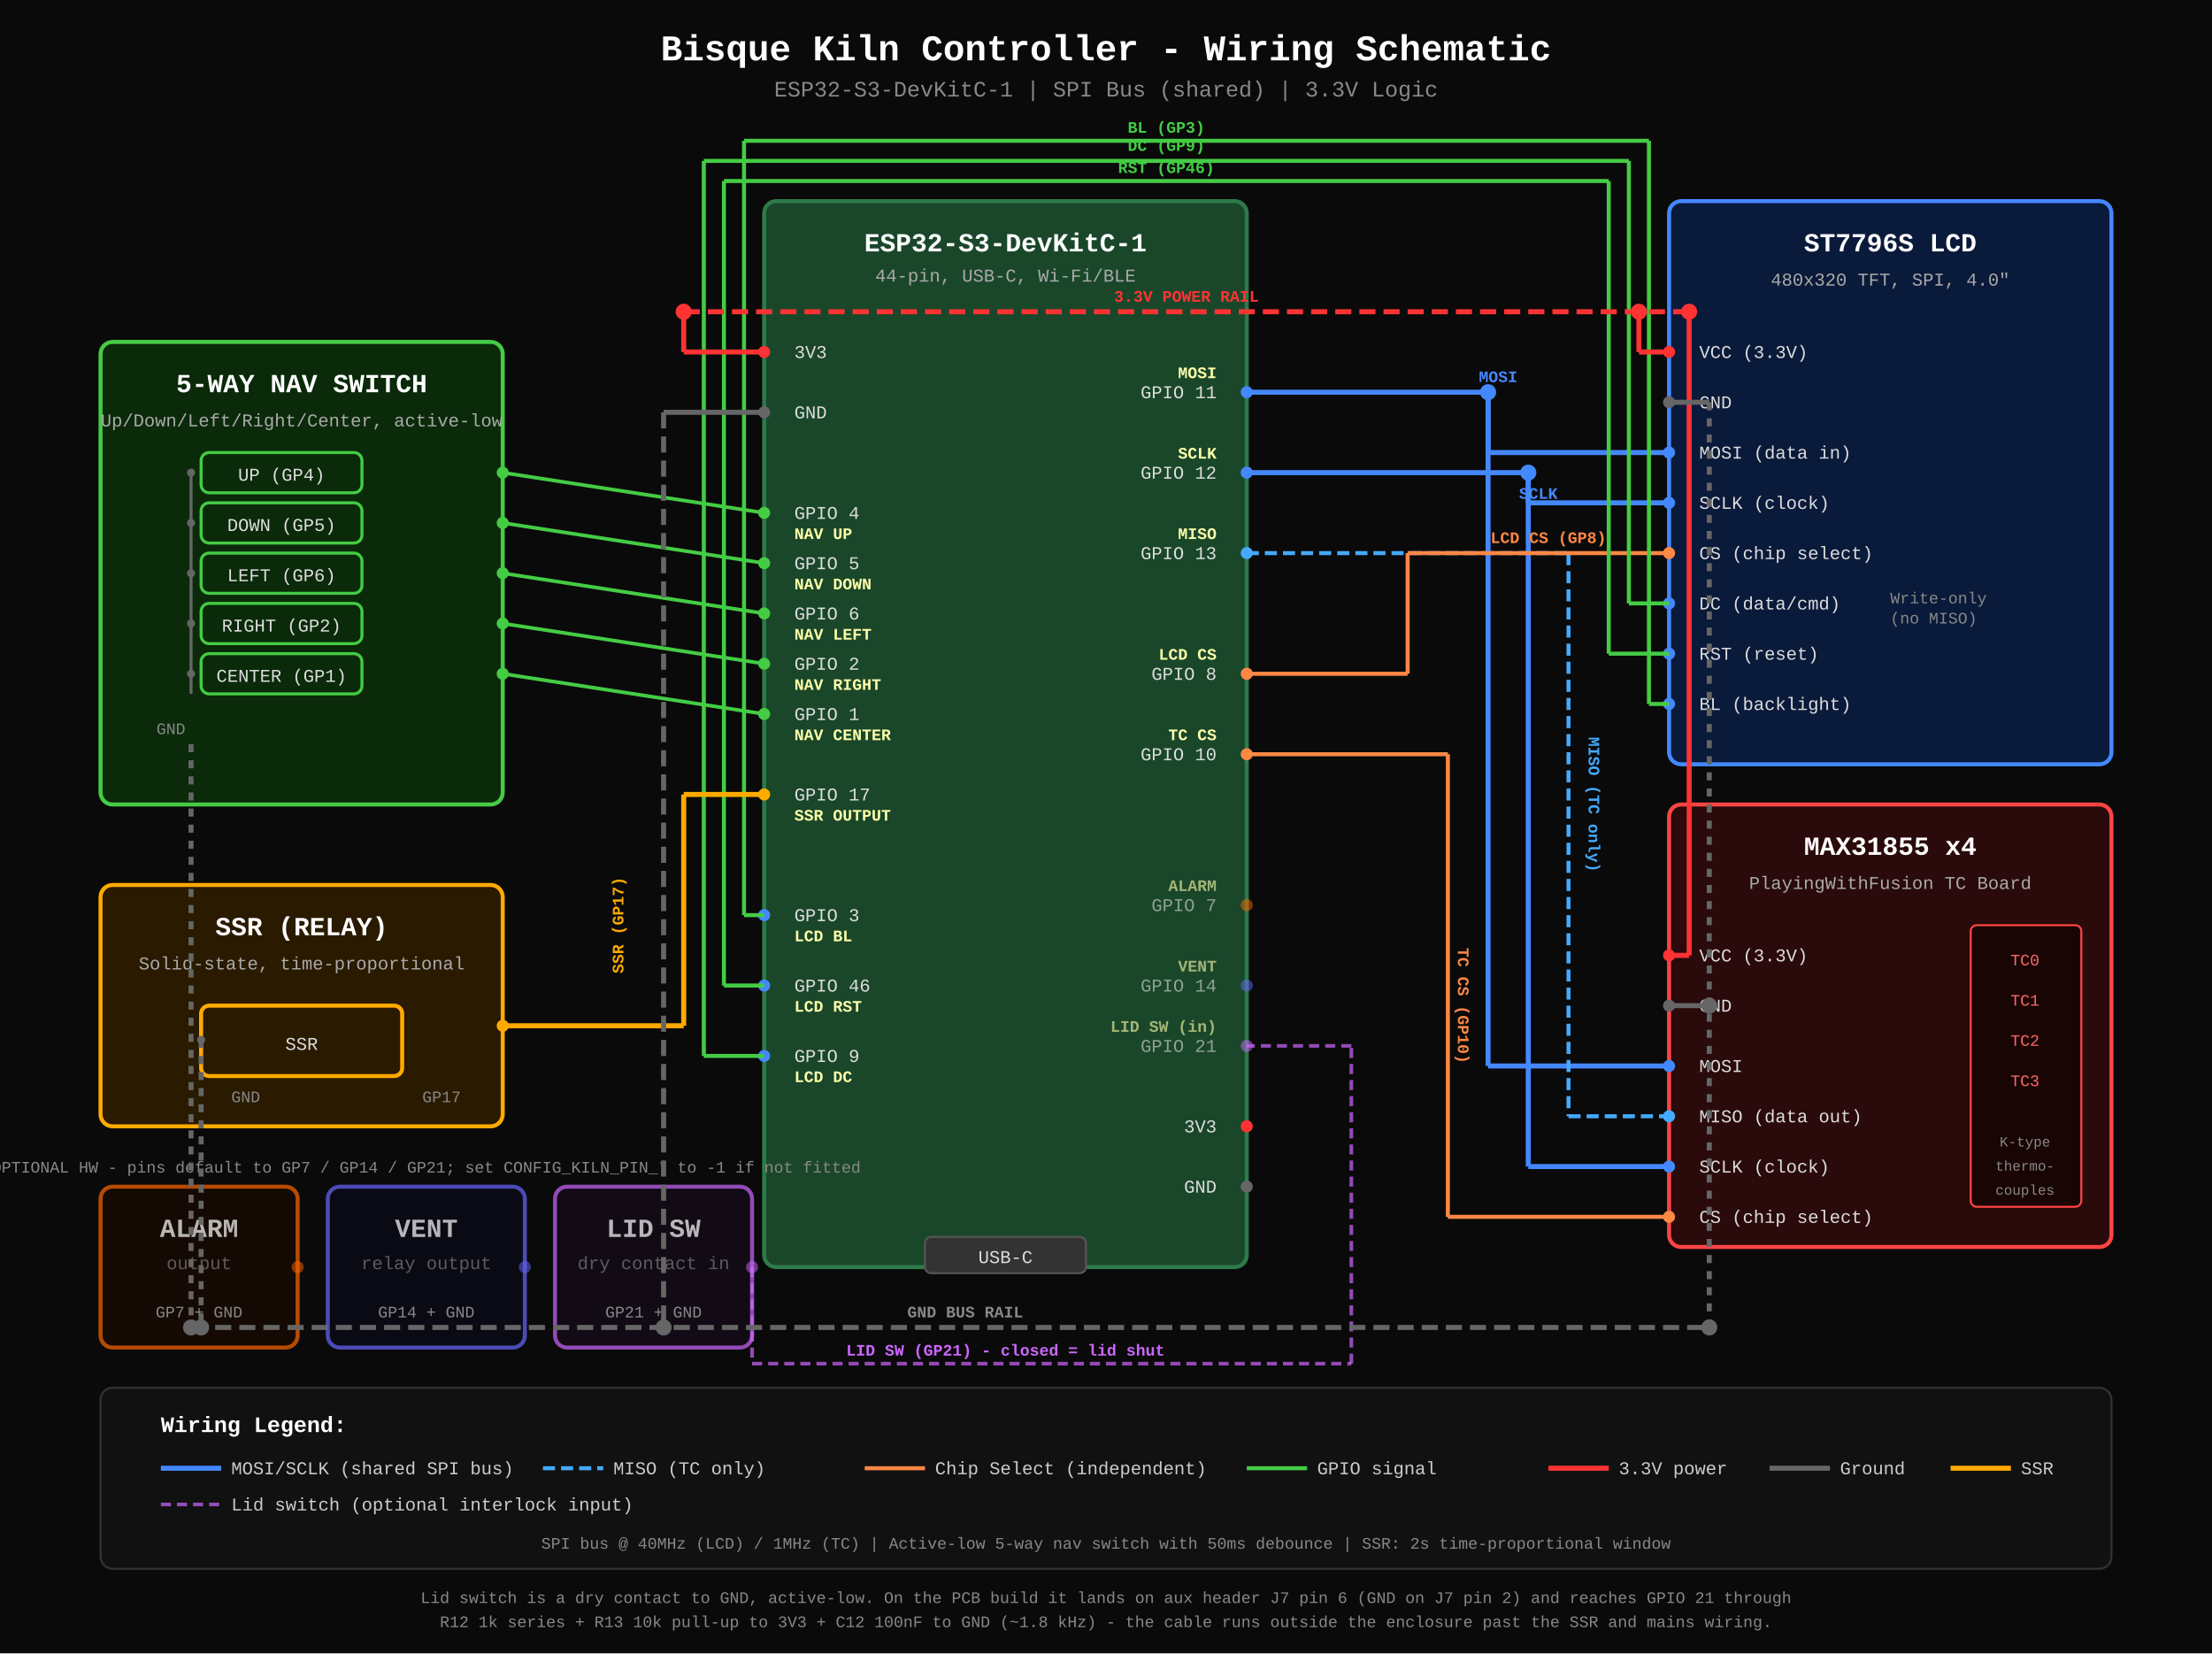
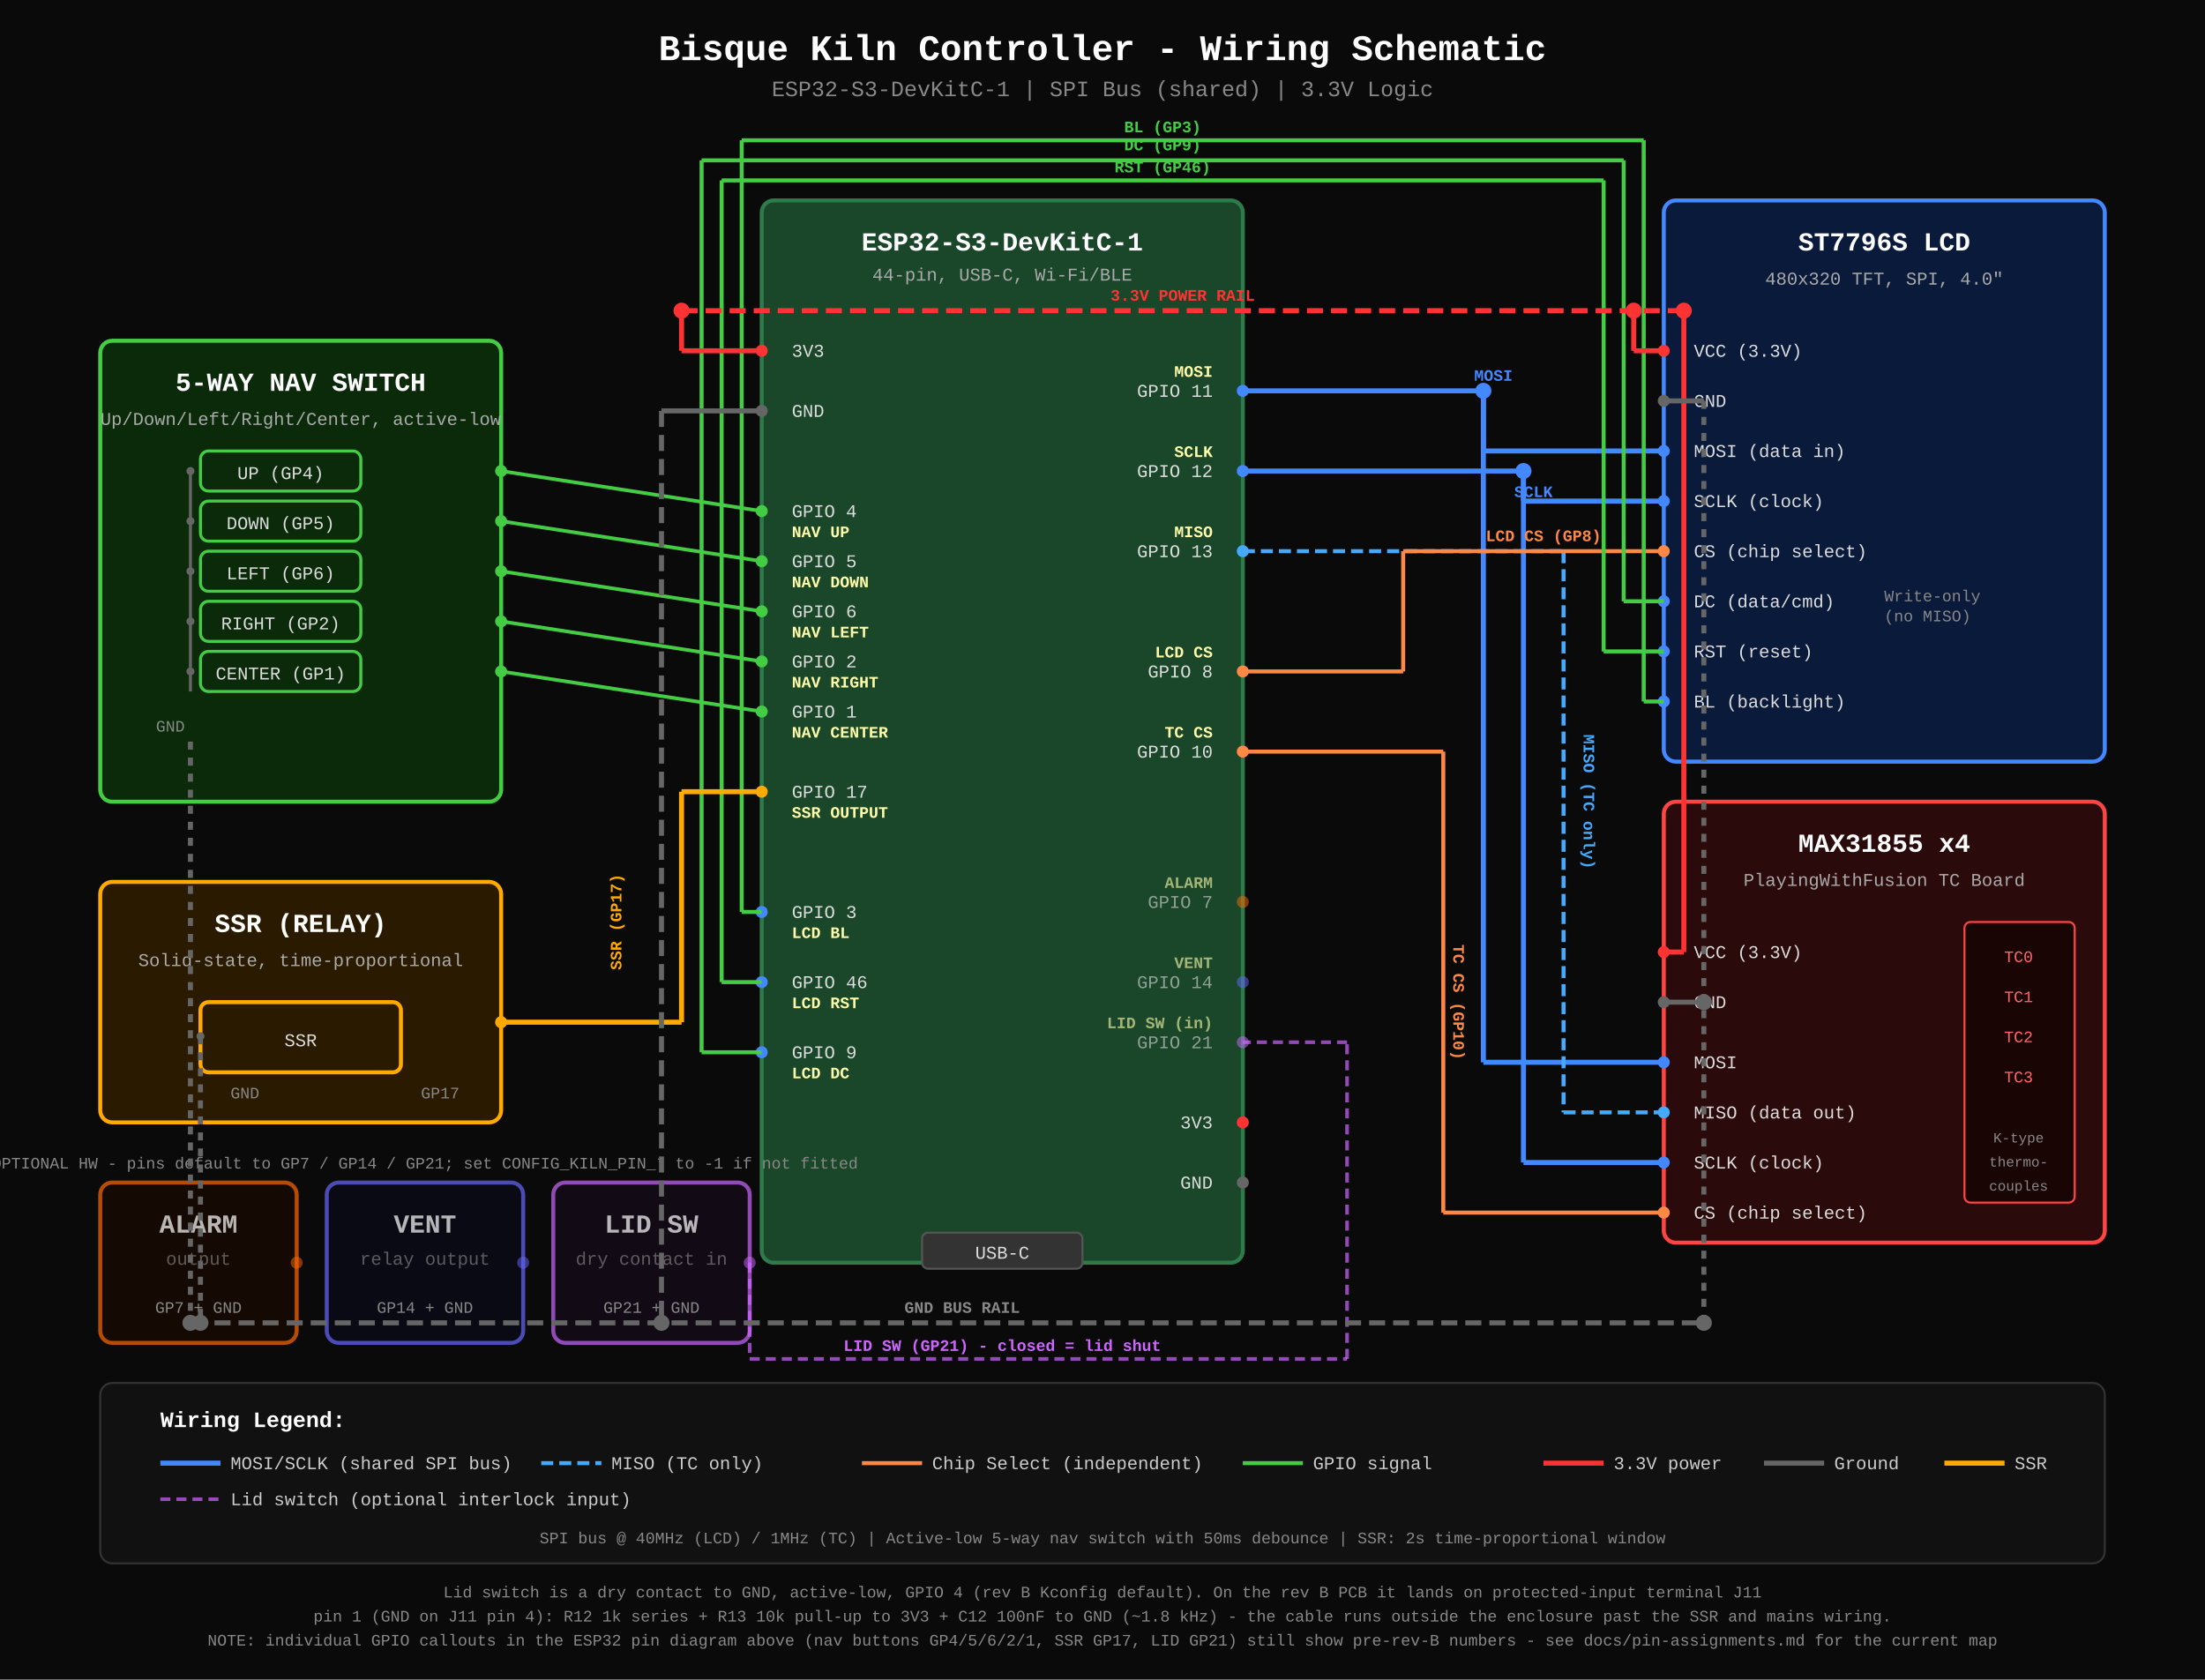
- <svg xmlns="http://www.w3.org/2000/svg" viewBox="0 0 1100 822" font-family="'Courier New', monospace">
+ <svg xmlns="http://www.w3.org/2000/svg" viewBox="0 0 1100 838" font-family="'Courier New', monospace">
  <defs>
    <style>
      .bg { fill: #0a0a0a; }
      .title { font-size: 18px; fill: #fff; text-anchor: middle; font-weight: bold; }
      .subtitle { font-size: 11px; fill: #888; text-anchor: middle; }
      .comp-box { stroke-width: 2; rx: 6; }
      .comp-label { font-size: 13px; fill: #fff; text-anchor: middle; font-weight: bold; }
      .comp-sublabel { font-size: 9px; fill: #aaa; text-anchor: middle; }
      .pin-text { font-size: 9px; fill: #ddd; }
      .pin-text-r { font-size: 9px; fill: #ddd; text-anchor: end; }
      .pin-text-c { font-size: 9px; fill: #ddd; text-anchor: middle; }
      .gpio-text { font-size: 8px; fill: #ffa; font-weight: bold; }
      .gpio-text-r { font-size: 8px; fill: #ffa; font-weight: bold; text-anchor: end; }
      .wire-spi { stroke: #4488ff; stroke-width: 2.5; fill: none; }
      .wire-spi-miso { stroke: #44aaff; stroke-width: 2; fill: none; stroke-dasharray: 6,3; }
      .wire-cs { stroke: #ff8844; stroke-width: 2; fill: none; }
      .wire-gpio { stroke: #44cc44; stroke-width: 2; fill: none; }
      .wire-pwr { stroke: #ff3333; stroke-width: 2.5; fill: none; }
      .wire-gnd { stroke: #666; stroke-width: 2.5; fill: none; }
      .wire-btn { stroke: #44cc44; stroke-width: 1.8; fill: none; }
      .wire-ssr { stroke: #ffaa00; stroke-width: 2.5; fill: none; }
      .wire-lid { stroke: #cc66ff; stroke-width: 1.8; fill: none; stroke-dasharray: 5,3; opacity: 0.7; }
      .wire-label { font-size: 8px; text-anchor: middle; font-weight: bold; }
      .bus-line { stroke-width: 4; fill: none; }
      .bus-spi { stroke: #4488ff; }
      .bus-pwr { stroke: #ff3333; }
      .bus-gnd { stroke: #666; }
      .node { r: 4; }
      .node-spi { fill: #4488ff; }
      .node-pwr { fill: #ff3333; }
      .node-gnd { fill: #666; }
      .node-cs { fill: #ff8844; }
      .legend-box { fill: #111; stroke: #333; stroke-width: 1; rx: 6; }
      .legend-text { font-size: 9px; fill: #ccc; }
      .legend-title { font-size: 11px; fill: #fff; font-weight: bold; }
      .note { font-size: 8px; fill: #888; }
      .pin-dot { r: 3; }
    </style>
    <marker id="arr" markerWidth="8" markerHeight="6" refX="8" refY="3" orient="auto">
      <path d="M0,0 L8,3 L0,6 Z" fill="#888" />
    </marker>
  </defs>
-   <rect width="1100" height="822" class="bg" />
+   <rect width="1100" height="838" class="bg" />
  <text x="550" y="30" class="title">Bisque Kiln Controller - Wiring Schematic</text>
  <text x="550" y="48" class="subtitle">ESP32-S3-DevKitC-1 | SPI Bus (shared) | 3.3V Logic</text>
  <rect x="380" y="100" width="240" height="530" class="comp-box" fill="#1a472a" stroke="#2d7a4a" />
  <text x="500" y="125" class="comp-label">ESP32-S3-DevKitC-1</text>
  <text x="500" y="140" class="comp-sublabel">44-pin, USB-C, Wi-Fi/BLE</text>
  <g id="esp-left">
    <circle cx="380" cy="175" r="3" fill="#ff3333" />
    <text x="395" y="178" class="pin-text" fill="#ff8888">3V3</text>
    <circle cx="380" cy="205" r="3" fill="#666" />
    <text x="395" y="208" class="pin-text" fill="#999">GND</text>
    <circle cx="380" cy="255" r="3" fill="#44cc44" />
    <text x="395" y="258" class="pin-text">GPIO 4</text>
    <text x="395" y="268" class="gpio-text">NAV UP</text>
    <circle cx="380" cy="280" r="3" fill="#44cc44" />
    <text x="395" y="283" class="pin-text">GPIO 5</text>
    <text x="395" y="293" class="gpio-text">NAV DOWN</text>
    <circle cx="380" cy="305" r="3" fill="#44cc44" />
    <text x="395" y="308" class="pin-text">GPIO 6</text>
    <text x="395" y="318" class="gpio-text">NAV LEFT</text>
    <circle cx="380" cy="330" r="3" fill="#44cc44" />
    <text x="395" y="333" class="pin-text">GPIO 2</text>
    <text x="395" y="343" class="gpio-text">NAV RIGHT</text>
    <circle cx="380" cy="355" r="3" fill="#44cc44" />
    <text x="395" y="358" class="pin-text">GPIO 1</text>
    <text x="395" y="368" class="gpio-text">NAV CENTER</text>
    <circle cx="380" cy="395" r="3" fill="#ffaa00" />
    <text x="395" y="398" class="pin-text">GPIO 17</text>
    <text x="395" y="408" class="gpio-text">SSR OUTPUT</text>
    <circle cx="380" cy="455" r="3" fill="#4488ff" />
    <text x="395" y="458" class="pin-text">GPIO 3</text>
    <text x="395" y="468" class="gpio-text">LCD BL</text>
    <circle cx="380" cy="490" r="3" fill="#4488ff" />
    <text x="395" y="493" class="pin-text">GPIO 46</text>
    <text x="395" y="503" class="gpio-text">LCD RST</text>
    <circle cx="380" cy="525" r="3" fill="#4488ff" />
    <text x="395" y="528" class="pin-text">GPIO 9</text>
    <text x="395" y="538" class="gpio-text">LCD DC</text>
  </g>
  <g id="esp-right">
    <circle cx="620" cy="195" r="3" fill="#4488ff" />
    <text x="605" y="198" class="pin-text-r">GPIO 11</text>
    <text x="605" y="188" class="gpio-text-r">MOSI</text>
    <circle cx="620" cy="235" r="3" fill="#4488ff" />
    <text x="605" y="238" class="pin-text-r">GPIO 12</text>
    <text x="605" y="228" class="gpio-text-r">SCLK</text>
    <circle cx="620" cy="275" r="3" fill="#44aaff" />
    <text x="605" y="278" class="pin-text-r">GPIO 13</text>
    <text x="605" y="268" class="gpio-text-r">MISO</text>
    <circle cx="620" cy="335" r="3" fill="#ff8844" />
    <text x="605" y="338" class="pin-text-r">GPIO 8</text>
    <text x="605" y="328" class="gpio-text-r">LCD CS</text>
    <circle cx="620" cy="375" r="3" fill="#ff8844" />
    <text x="605" y="378" class="pin-text-r">GPIO 10</text>
    <text x="605" y="368" class="gpio-text-r">TC CS</text>
    <circle cx="620" cy="450" r="3" fill="#ff6600" opacity="0.5" />
    <text x="605" y="453" class="pin-text-r" opacity="0.6">GPIO 7</text>
    <text x="605" y="443" class="gpio-text-r" opacity="0.6">ALARM</text>
    <circle cx="620" cy="490" r="3" fill="#6666ff" opacity="0.5" />
    <text x="605" y="493" class="pin-text-r" opacity="0.6">GPIO 14</text>
    <text x="605" y="483" class="gpio-text-r" opacity="0.6">VENT</text>
    <circle cx="620" cy="520" r="3" fill="#cc66ff" opacity="0.5" />
    <text x="605" y="523" class="pin-text-r" opacity="0.6">GPIO 21</text>
    <text x="605" y="513" class="gpio-text-r" opacity="0.6" fill="#e0a0ff">LID SW (in)</text>
    <circle cx="620" cy="560" r="3" fill="#ff3333" />
    <text x="605" y="563" class="pin-text-r" fill="#ff8888">3V3</text>
    <circle cx="620" cy="590" r="3" fill="#666" />
    <text x="605" y="593" class="pin-text-r" fill="#999">GND</text>
  </g>
  <rect x="460" y="615" width="80" height="18" fill="#333" stroke="#555" rx="3" />
  <text x="500" y="628" class="pin-text-c" fill="#aaa">USB-C</text>
  <rect x="830" y="100" width="220" height="280" class="comp-box" fill="#0a1a3a" stroke="#4488ff" />
  <text x="940" y="125" class="comp-label" fill="#4488ff">ST7796S LCD</text>
  <text x="940" y="142" class="comp-sublabel">480x320 TFT, SPI, 4.0"</text>
  <circle cx="830" cy="175" r="3" fill="#ff3333" />
  <text x="845" y="178" class="pin-text" fill="#ff8888">VCC (3.3V)</text>
  <circle cx="830" cy="200" r="3" fill="#666" />
  <text x="845" y="203" class="pin-text" fill="#999">GND</text>
  <circle cx="830" cy="225" r="3" fill="#4488ff" />
  <text x="845" y="228" class="pin-text">MOSI (data in)</text>
  <circle cx="830" cy="250" r="3" fill="#4488ff" />
  <text x="845" y="253" class="pin-text">SCLK (clock)</text>
  <circle cx="830" cy="275" r="3" fill="#ff8844" />
  <text x="845" y="278" class="pin-text">CS (chip select)</text>
  <circle cx="830" cy="300" r="3" fill="#4488ff" />
  <text x="845" y="303" class="pin-text">DC (data/cmd)</text>
  <circle cx="830" cy="325" r="3" fill="#4488ff" />
  <text x="845" y="328" class="pin-text">RST (reset)</text>
  <circle cx="830" cy="350" r="3" fill="#4488ff" />
  <text x="845" y="353" class="pin-text">BL (backlight)</text>
  <text x="940" y="300" class="note">Write-only</text>
  <text x="940" y="310" class="note">(no MISO)</text>
  <rect x="830" y="400" width="220" height="220" class="comp-box" fill="#2a0a0a" stroke="#ff4444" />
  <text x="940" y="425" class="comp-label" fill="#ff4444">MAX31855 x4</text>
  <text x="940" y="442" class="comp-sublabel">PlayingWithFusion TC Board</text>
  <circle cx="830" cy="475" r="3" fill="#ff3333" />
  <text x="845" y="478" class="pin-text" fill="#ff8888">VCC (3.3V)</text>
  <circle cx="830" cy="500" r="3" fill="#666" />
  <text x="845" y="503" class="pin-text" fill="#999">GND</text>
  <circle cx="830" cy="530" r="3" fill="#4488ff" />
  <text x="845" y="533" class="pin-text">MOSI</text>
  <circle cx="830" cy="555" r="3" fill="#44aaff" />
  <text x="845" y="558" class="pin-text">MISO (data out)</text>
  <circle cx="830" cy="580" r="3" fill="#4488ff" />
  <text x="845" y="583" class="pin-text">SCLK (clock)</text>
  <circle cx="830" cy="605" r="3" fill="#ff8844" />
  <text x="845" y="608" class="pin-text">CS (chip select)</text>
  <rect x="980" y="460" width="55" height="140" fill="#1a0505" stroke="#ff4444" stroke-width="1" rx="3" />
  <text x="1007" y="480" font-size="8" fill="#ff6666" text-anchor="middle">TC0</text>
  <text x="1007" y="500" font-size="8" fill="#ff6666" text-anchor="middle">TC1</text>
  <text x="1007" y="520" font-size="8" fill="#ff6666" text-anchor="middle">TC2</text>
  <text x="1007" y="540" font-size="8" fill="#ff6666" text-anchor="middle">TC3</text>
  <text x="1007" y="570" font-size="7" fill="#888" text-anchor="middle">K-type</text>
  <text x="1007" y="582" font-size="7" fill="#888" text-anchor="middle">thermo-</text>
  <text x="1007" y="594" font-size="7" fill="#888" text-anchor="middle">couples</text>
  <rect x="50" y="170" width="200" height="230" class="comp-box" fill="#0a2a0a" stroke="#44cc44" />
  <text x="150" y="195" class="comp-label" fill="#44cc44">5-WAY NAV SWITCH</text>
  <text x="150" y="212" class="comp-sublabel">Up/Down/Left/Right/Center, active-low</text>
  <g transform="translate(100, 225)">
    <rect x="0" y="0" width="80" height="20" fill="none" stroke="#44cc44" stroke-width="1.5" rx="4" />
    <text x="40" y="14" class="pin-text-c" fill="#44cc44">UP (GP4)</text>
  </g>
  <g transform="translate(100, 250)">
    <rect x="0" y="0" width="80" height="20" fill="none" stroke="#44cc44" stroke-width="1.5" rx="4" />
    <text x="40" y="14" class="pin-text-c" fill="#44cc44">DOWN (GP5)</text>
  </g>
  <g transform="translate(100, 275)">
    <rect x="0" y="0" width="80" height="20" fill="none" stroke="#44cc44" stroke-width="1.5" rx="4" />
    <text x="40" y="14" class="pin-text-c" fill="#44cc44">LEFT (GP6)</text>
  </g>
  <g transform="translate(100, 300)">
    <rect x="0" y="0" width="80" height="20" fill="none" stroke="#44cc44" stroke-width="1.5" rx="4" />
    <text x="40" y="14" class="pin-text-c" fill="#44cc44">RIGHT (GP2)</text>
  </g>
  <g transform="translate(100, 325)">
    <rect x="0" y="0" width="80" height="20" fill="none" stroke="#44cc44" stroke-width="1.5" rx="4" />
    <text x="40" y="14" class="pin-text-c" fill="#44cc44">CENTER (GP1)</text>
  </g>
  <line x1="95" y1="235" x2="95" y2="345" stroke="#666" stroke-width="1.5" />
  <circle cx="95" cy="235" r="2" fill="#666" />
  <circle cx="95" cy="260" r="2" fill="#666" />
  <circle cx="95" cy="285" r="2" fill="#666" />
  <circle cx="95" cy="310" r="2" fill="#666" />
  <circle cx="95" cy="335" r="2" fill="#666" />
  <text x="85" y="365" class="note" text-anchor="middle">GND</text>
  <circle cx="250" cy="235" r="3" fill="#44cc44" />
  <circle cx="250" cy="260" r="3" fill="#44cc44" />
  <circle cx="250" cy="285" r="3" fill="#44cc44" />
  <circle cx="250" cy="310" r="3" fill="#44cc44" />
  <circle cx="250" cy="335" r="3" fill="#44cc44" />
  <rect x="50" y="440" width="200" height="120" class="comp-box" fill="#2a1a00" stroke="#ffaa00" />
  <text x="150" y="465" class="comp-label" fill="#ffaa00">SSR (RELAY)</text>
  <text x="150" y="482" class="comp-sublabel">Solid-state, time-proportional</text>
  <rect x="100" y="500" width="100" height="35" fill="none" stroke="#ffaa00" stroke-width="2" rx="4" />
  <text x="150" y="522" class="pin-text-c" fill="#ffaa00">SSR</text>
  <circle cx="250" cy="510" r="3" fill="#ffaa00" />
  <text x="115" y="548" class="note">GND</text>
  <circle cx="100" cy="517" r="2" fill="#666" />
  <text x="210" y="548" class="note">GP17</text>
  <text x="212" y="583" class="note" text-anchor="middle" fill="#999">OPTIONAL HW - pins default to GP7 / GP14 / GP21; set CONFIG_KILN_PIN_* to -1 if not fitted</text>
  <rect x="50" y="590" width="98" height="80" class="comp-box" fill="#1a0a00" stroke="#ff6600" opacity="0.7" />
  <text x="99" y="615" class="comp-label" fill="#ff6600" opacity="0.7">ALARM</text>
  <text x="99" y="631" class="comp-sublabel" opacity="0.5">output</text>
  <circle cx="148" cy="630" r="3" fill="#ff6600" opacity="0.5" />
  <text x="99" y="655" class="note" text-anchor="middle">GP7 + GND</text>
  <rect x="163" y="590" width="98" height="80" class="comp-box" fill="#0a0a1a" stroke="#6666ff" opacity="0.7" />
  <text x="212" y="615" class="comp-label" fill="#6666ff" opacity="0.7">VENT</text>
  <text x="212" y="631" class="comp-sublabel" opacity="0.5">relay output</text>
  <circle cx="261" cy="630" r="3" fill="#6666ff" opacity="0.5" />
  <text x="212" y="655" class="note" text-anchor="middle">GP14 + GND</text>
  <rect x="276" y="590" width="98" height="80" class="comp-box" fill="#150a1a" stroke="#cc66ff" opacity="0.7" />
  <text x="325" y="615" class="comp-label" fill="#cc66ff" opacity="0.7">LID SW</text>
  <text x="325" y="631" class="comp-sublabel" opacity="0.5">dry contact in</text>
  <circle cx="374" cy="630" r="3" fill="#cc66ff" opacity="0.5" />
  <text x="325" y="655" class="note" text-anchor="middle">GP21 + GND</text>
  <line x1="620" y1="195" x2="740" y2="195" class="wire-spi" />
  <circle cx="740" cy="195" r="4" class="node node-spi" />
  <line x1="740" y1="195" x2="740" y2="225" class="wire-spi" />
  <line x1="740" y1="225" x2="830" y2="225" class="wire-spi" />
  <line x1="740" y1="195" x2="740" y2="530" class="wire-spi" />
  <line x1="740" y1="530" x2="830" y2="530" class="wire-spi" />
  <text x="745" y="190" class="wire-label" fill="#4488ff" text-anchor="start">MOSI</text>
  <line x1="620" y1="235" x2="760" y2="235" class="wire-spi" />
  <circle cx="760" cy="235" r="4" class="node node-spi" />
  <line x1="760" y1="235" x2="760" y2="250" class="wire-spi" />
  <line x1="760" y1="250" x2="830" y2="250" class="wire-spi" />
  <line x1="760" y1="235" x2="760" y2="580" class="wire-spi" />
  <line x1="760" y1="580" x2="830" y2="580" class="wire-spi" />
  <text x="765" y="248" class="wire-label" fill="#4488ff" text-anchor="start">SCLK</text>
  <line x1="620" y1="275" x2="780" y2="275" class="wire-spi-miso" />
  <line x1="780" y1="275" x2="780" y2="555" class="wire-spi-miso" />
  <line x1="780" y1="555" x2="830" y2="555" class="wire-spi-miso" />
  <text x="790" y="400" class="wire-label" fill="#44aaff" text-anchor="start" transform="rotate(90, 790, 400)">MISO (TC only)</text>
  <line x1="620" y1="335" x2="700" y2="335" class="wire-cs" />
  <line x1="700" y1="335" x2="700" y2="275" class="wire-cs" />
  <line x1="700" y1="275" x2="830" y2="275" class="wire-cs" />
  <text x="770" y="270" class="wire-label" fill="#ff8844">LCD CS (GP8)</text>
  <line x1="620" y1="375" x2="720" y2="375" class="wire-cs" />
  <line x1="720" y1="375" x2="720" y2="605" class="wire-cs" />
  <line x1="720" y1="605" x2="830" y2="605" class="wire-cs" />
  <text x="725" y="500" class="wire-label" fill="#ff8844" text-anchor="start" transform="rotate(90, 725, 500)">TC CS (GP10)</text>
  <line x1="380" y1="525" x2="350" y2="525" class="wire-gpio" />
  <line x1="350" y1="525" x2="350" y2="80" class="wire-gpio" />
  <line x1="350" y1="80" x2="810" y2="80" class="wire-gpio" />
  <line x1="810" y1="80" x2="810" y2="300" class="wire-gpio" />
  <line x1="810" y1="300" x2="830" y2="300" class="wire-gpio" />
  <text x="580" y="75" class="wire-label" fill="#44cc44">DC (GP9)</text>
  <line x1="380" y1="490" x2="360" y2="490" class="wire-gpio" />
  <line x1="360" y1="490" x2="360" y2="90" class="wire-gpio" />
  <line x1="360" y1="90" x2="800" y2="90" class="wire-gpio" />
  <line x1="800" y1="90" x2="800" y2="325" class="wire-gpio" />
  <line x1="800" y1="325" x2="830" y2="325" class="wire-gpio" />
  <text x="580" y="86" class="wire-label" fill="#44cc44">RST (GP46)</text>
  <line x1="380" y1="455" x2="370" y2="455" class="wire-gpio" />
  <line x1="370" y1="455" x2="370" y2="70" class="wire-gpio" />
  <line x1="370" y1="70" x2="820" y2="70" class="wire-gpio" />
  <line x1="820" y1="70" x2="820" y2="350" class="wire-gpio" />
  <line x1="820" y1="350" x2="830" y2="350" class="wire-gpio" />
  <text x="580" y="66" class="wire-label" fill="#44cc44">BL (GP3)</text>
  <line x1="250" y1="235" x2="380" y2="255" class="wire-btn" />
  <line x1="250" y1="260" x2="380" y2="280" class="wire-btn" />
  <line x1="250" y1="285" x2="380" y2="305" class="wire-btn" />
  <line x1="250" y1="310" x2="380" y2="330" class="wire-btn" />
  <line x1="250" y1="335" x2="380" y2="355" class="wire-btn" />
  <line x1="250" y1="510" x2="340" y2="510" class="wire-ssr" />
  <line x1="340" y1="510" x2="340" y2="395" class="wire-ssr" />
  <line x1="340" y1="395" x2="380" y2="395" class="wire-ssr" />
  <text x="310" y="460" class="wire-label" fill="#ffaa00" transform="rotate(-90, 310, 460)">SSR (GP17)</text>
  <line x1="374" y1="630" x2="374" y2="678" class="wire-lid" />
  <line x1="374" y1="678" x2="672" y2="678" class="wire-lid" />
  <line x1="672" y1="678" x2="672" y2="520" class="wire-lid" />
  <line x1="672" y1="520" x2="620" y2="520" class="wire-lid" />
  <text x="500" y="674" class="wire-label" fill="#cc66ff">LID SW (GP21) - closed = lid shut</text>
  <line x1="380" y1="175" x2="340" y2="175" class="wire-pwr" />
  <line x1="340" y1="175" x2="340" y2="155" class="wire-pwr" />
  <line x1="340" y1="155" x2="840" y2="155" class="wire-pwr" stroke-dasharray="8,4" />
  <circle cx="340" cy="155" r="4" class="node node-pwr" />
  <line x1="815" y1="155" x2="815" y2="175" class="wire-pwr" />
  <line x1="815" y1="175" x2="830" y2="175" class="wire-pwr" />
  <circle cx="815" cy="155" r="4" class="node node-pwr" />
  <line x1="840" y1="155" x2="840" y2="475" class="wire-pwr" />
  <line x1="840" y1="475" x2="830" y2="475" class="wire-pwr" />
  <circle cx="840" cy="155" r="4" class="node node-pwr" />
  <text x="590" y="150" class="wire-label" fill="#ff3333">3.3V POWER RAIL</text>
  <line x1="380" y1="205" x2="330" y2="205" class="wire-gnd" />
  <line x1="330" y1="205" x2="330" y2="660" class="wire-gnd" stroke-dasharray="8,4" />
  <line x1="95" y1="370" x2="95" y2="660" class="wire-gnd" stroke-dasharray="4,4" />
  <line x1="95" y1="660" x2="850" y2="660" class="wire-gnd" stroke-dasharray="8,4" />
  <circle cx="330" cy="660" r="4" class="node node-gnd" />
  <circle cx="95" cy="660" r="4" class="node node-gnd" />
  <line x1="100" y1="517" x2="100" y2="660" class="wire-gnd" stroke-dasharray="4,4" />
  <circle cx="100" cy="660" r="4" class="node node-gnd" />
  <line x1="830" y1="200" x2="850" y2="200" class="wire-gnd" />
  <line x1="850" y1="200" x2="850" y2="660" class="wire-gnd" stroke-dasharray="4,4" />
  <circle cx="850" cy="660" r="4" class="node node-gnd" />
  <line x1="830" y1="500" x2="850" y2="500" class="wire-gnd" />
  <circle cx="850" cy="500" r="4" class="node node-gnd" />
  <text x="480" y="655" class="wire-label" fill="#888">GND BUS RAIL</text>
  <rect x="50" y="690" width="1000" height="90" class="legend-box" />
  <text x="80" y="712" class="legend-title">Wiring Legend:</text>
  <line x1="80" y1="730" x2="110" y2="730" class="wire-spi" />
  <text x="115" y="733" class="legend-text">MOSI/SCLK (shared SPI bus)</text>
  <line x1="270" y1="730" x2="300" y2="730" class="wire-spi-miso" />
  <text x="305" y="733" class="legend-text">MISO (TC only)</text>
  <line x1="430" y1="730" x2="460" y2="730" class="wire-cs" />
  <text x="465" y="733" class="legend-text">Chip Select (independent)</text>
  <line x1="620" y1="730" x2="650" y2="730" class="wire-gpio" />
  <text x="655" y="733" class="legend-text">GPIO signal</text>
  <line x1="770" y1="730" x2="800" y2="730" class="wire-pwr" />
  <text x="805" y="733" class="legend-text">3.3V power</text>
  <line x1="880" y1="730" x2="910" y2="730" class="wire-gnd" />
  <text x="915" y="733" class="legend-text">Ground</text>
  <line x1="970" y1="730" x2="1000" y2="730" class="wire-ssr" />
  <text x="1005" y="733" class="legend-text">SSR</text>
  <line x1="80" y1="748" x2="110" y2="748" class="wire-lid" />
  <text x="115" y="751" class="legend-text">Lid switch (optional interlock input)</text>
  <text x="550" y="770" class="note" text-anchor="middle">SPI bus @ 40MHz (LCD) / 1MHz (TC) | Active-low 5-way nav switch with 50ms debounce | SSR: 2s time-proportional window</text>
-   <text x="550" y="797" class="note" text-anchor="middle" fill="#996699">Lid switch is a dry contact to GND, active-low. On the PCB build it lands on aux header J7 pin 6 (GND on J7 pin 2) and reaches GPIO 21 through</text>
-   <text x="550" y="809" class="note" text-anchor="middle" fill="#996699">R12 1k series + R13 10k pull-up to 3V3 + C12 100nF to GND (~1.8 kHz) - the cable runs outside the enclosure past the SSR and mains wiring.</text>
+   <text x="550" y="797" class="note" text-anchor="middle" fill="#996699">Lid switch is a dry contact to GND, active-low, GPIO 4 (rev B Kconfig default). On the rev B PCB it lands on protected-input terminal J11</text>
+   <text x="550" y="809" class="note" text-anchor="middle" fill="#996699">pin 1 (GND on J11 pin 4): R12 1k series + R13 10k pull-up to 3V3 + C12 100nF to GND (~1.8 kHz) - the cable runs outside the enclosure past the SSR and mains wiring.</text>
+   <text x="550" y="821" class="note" text-anchor="middle" fill="#cc4444" font-size="8">NOTE: individual GPIO callouts in the ESP32 pin diagram above (nav buttons GP4/5/6/2/1, SSR GP17, LID GP21) still show pre-rev-B numbers - see docs/pin-assignments.md for the current map</text>
</svg>
